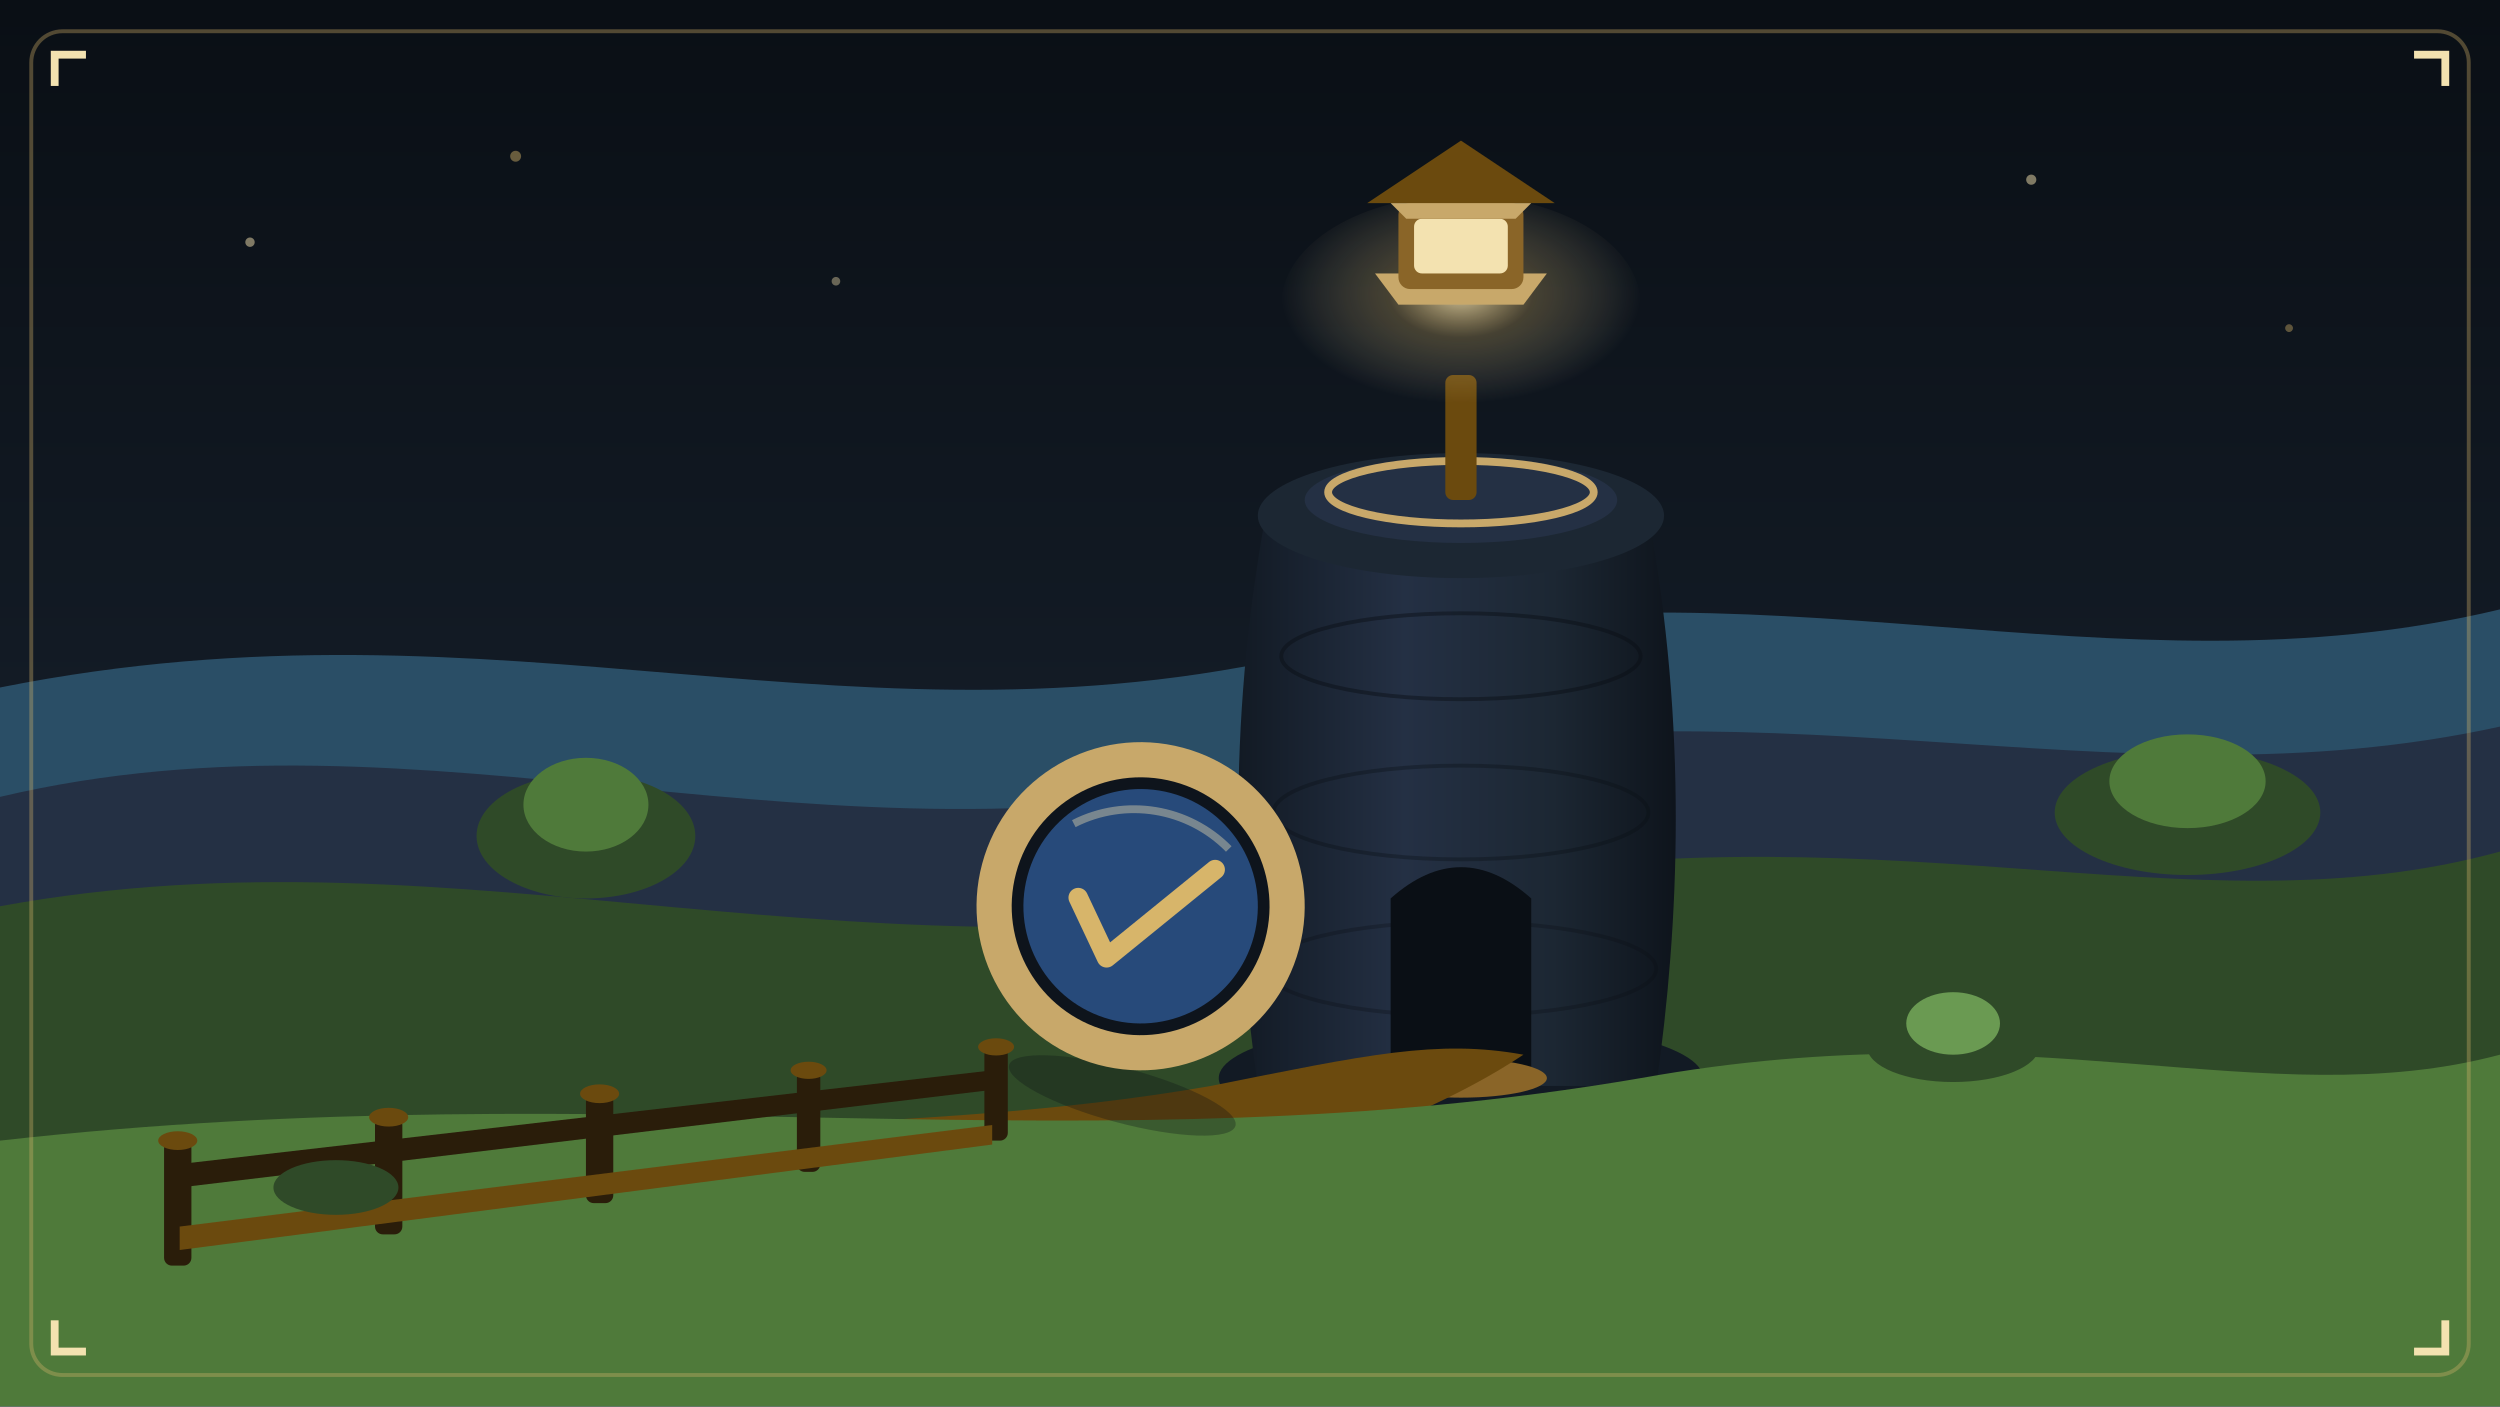
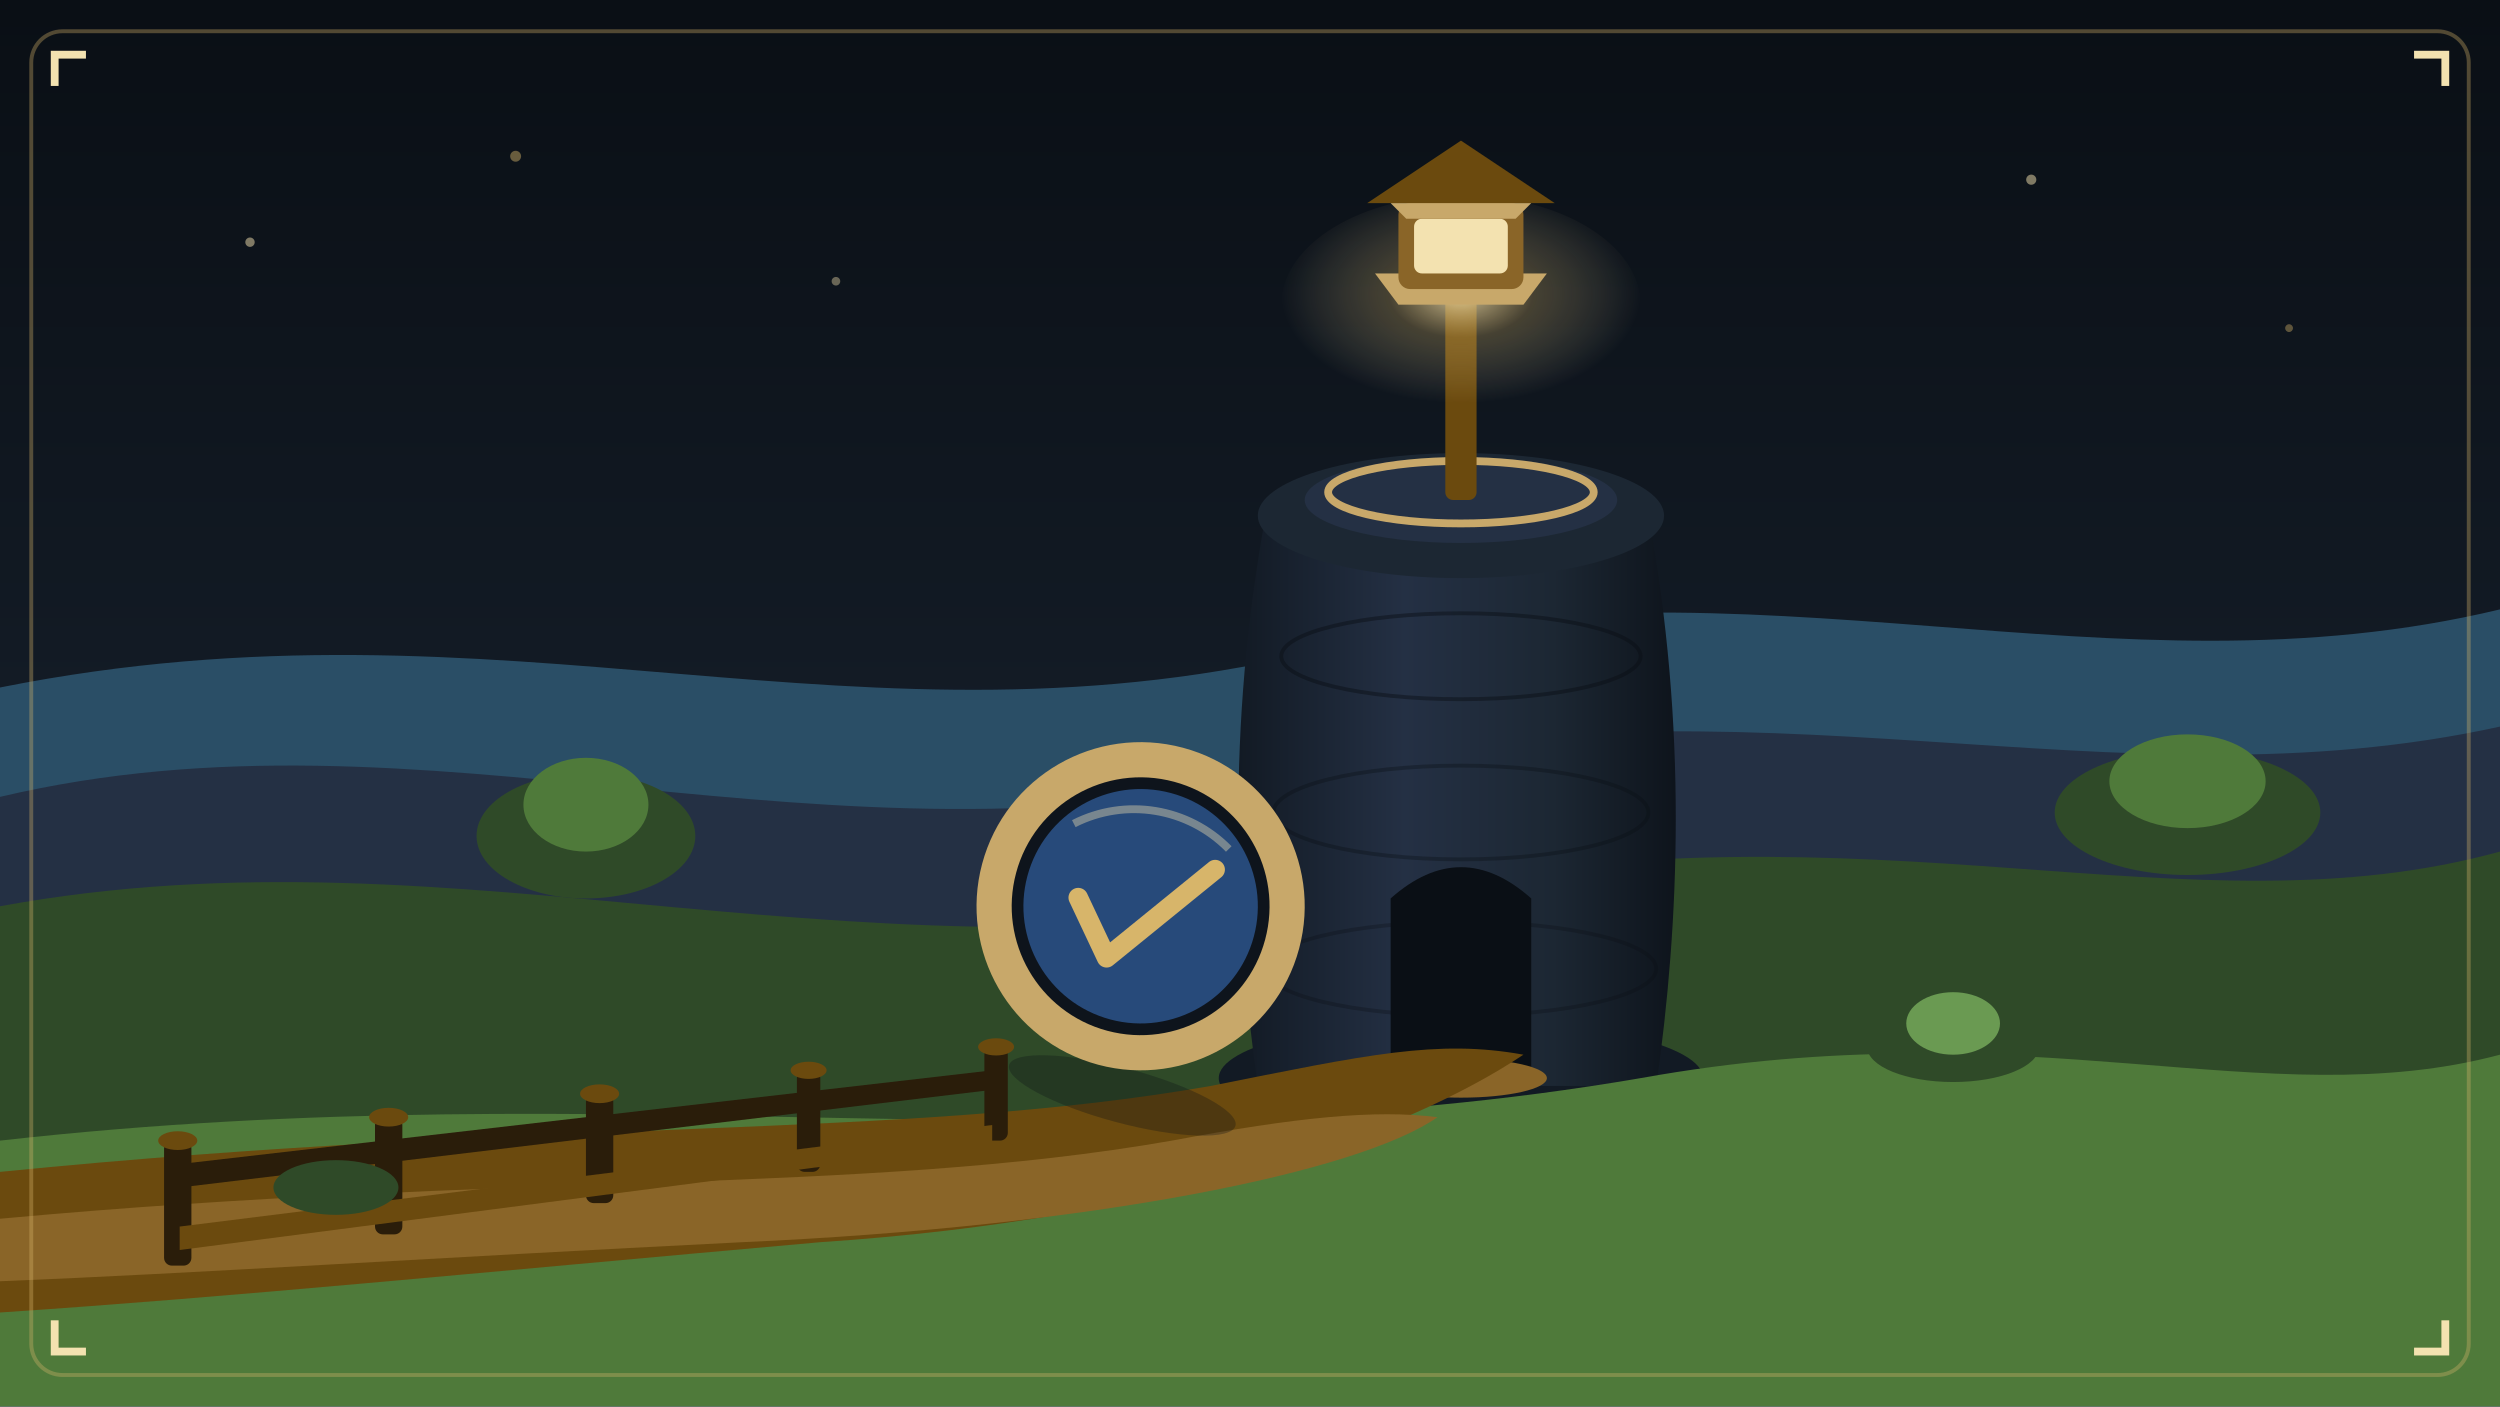
<svg xmlns="http://www.w3.org/2000/svg" viewBox="0 0 640 360">
  <defs>
    <linearGradient id="as-sky" x1="0" y1="0" x2="0" y2="1">
      <stop offset="0" stop-color="#0a0f15" />
      <stop offset="0.46" stop-color="#121a24" />
      <stop offset="0.74" stop-color="#1c2733" />
      <stop offset="1" stop-color="#0e141c" />
    </linearGradient>
    <linearGradient id="as-stone" x1="0" y1="0" x2="1" y2="0">
      <stop offset="0" stop-color="#121a24" />
      <stop offset="0.38" stop-color="#243044" />
      <stop offset="0.72" stop-color="#1c2733" />
      <stop offset="1" stop-color="#0e141c" />
    </linearGradient>
    <radialGradient id="as-lamp" cx="0.5" cy="0.45" r="0.5">
      <stop offset="0" stop-color="#f3e2b0" stop-opacity="0.85" />
      <stop offset="0.4" stop-color="#d7b56a" stop-opacity="0.28" />
      <stop offset="1" stop-color="#f3e2b0" stop-opacity="0" />
    </radialGradient>
    <clipPath id="as-shaft">
      <path d="M324 132C314 186 316 236 322 278H424C430 236 432 186 422 132Z" />
    </clipPath>
  </defs>
  <rect width="640" height="360" fill="url(#as-sky)" />
  <circle cx="64" cy="62" r="1.2" fill="#f3e2b0" opacity="0.5" />
  <circle cx="132" cy="40" r="1.4" fill="#d7b56a" opacity="0.45" />
  <circle cx="214" cy="72" r="1.1" fill="#f3e2b0" opacity="0.4" />
  <circle cx="520" cy="46" r="1.3" fill="#f3e2b0" opacity="0.5" />
  <circle cx="586" cy="84" r="1" fill="#d7b56a" opacity="0.4" />
  <path d="M0 176C130 150 220 196 340 166C450 140 540 180 640 156V360H0Z" fill="#2a4e66" />
  <path d="M0 204C110 178 210 226 330 198C450 170 540 208 640 186V360H0Z" fill="#243044" />
  <path d="M0 232C120 210 220 256 360 228C480 204 560 240 640 218V360H0Z" fill="#2f4a28" />
  <ellipse cx="150" cy="214" rx="28" ry="16" fill="#2f4a28" />
  <ellipse cx="150" cy="206" rx="16" ry="12" fill="#4f7a3a" />
  <ellipse cx="560" cy="208" rx="34" ry="16" fill="#2f4a28" />
  <ellipse cx="560" cy="200" rx="20" ry="12" fill="#4f7a3a" />
  <ellipse cx="374" cy="286" rx="78" ry="12" fill="#0a0f15" opacity="0.35" />
  <ellipse cx="374" cy="276" rx="62" ry="15" fill="#121a24" />
  <g clip-path="url(#as-shaft)">
    <path d="M324 132C314 186 316 236 322 278H424C430 236 432 186 422 132Z" fill="url(#as-stone)" />
    <ellipse cx="374" cy="86" rx="70" ry="40" fill="url(#as-lamp)" />
    <ellipse cx="374" cy="168" rx="46" ry="11" fill="none" stroke="#0a0f15" stroke-opacity="0.45" />
    <ellipse cx="374" cy="208" rx="48" ry="12" fill="none" stroke="#0a0f15" stroke-opacity="0.35" />
    <ellipse cx="374" cy="248" rx="50" ry="12" fill="none" stroke="#0a0f15" stroke-opacity="0.3" />
  </g>
  <ellipse cx="374" cy="132" rx="52" ry="16" fill="#1c2733" />
  <ellipse cx="374" cy="128" rx="40" ry="11" fill="#243044" />
  <ellipse cx="374" cy="126" rx="34" ry="8" fill="none" stroke="#c8a86a" stroke-width="2" />
  <path d="M356 274V230Q374 214 392 230V274Z" fill="#0a0f15" />
  <ellipse cx="374" cy="276" rx="22" ry="5" fill="#8a6528" />
-   <rect x="370" y="96" width="8" height="32" rx="2" fill="#6b4a0e" />
+   <rect x="370" y="76" width="8" height="52" rx="2" fill="#6b4a0e" />
  <ellipse cx="374" cy="78" rx="46" ry="28" fill="url(#as-lamp)" />
  <path d="M352 70H396L390 78H358Z" fill="#c8a86a" />
  <rect x="358" y="52" width="32" height="22" rx="3" fill="#8a6528" />
  <rect x="362" y="56" width="24" height="14" rx="2" fill="#f3e2b0" />
  <path d="M350 52L374 36L398 52Z" fill="#6b4a0e" />
  <path d="M356 52H392L388 56H360Z" fill="#c8a86a" />
+   <path d="M0 292C160 274 280 300 420 276C520 258 580 286 640 270V360H0Z" fill="#4f7a3a" />
  <path d="M0 300C140 286 230 292 310 278C350 270 368 266 390 270C360 290 300 312 210 318C120 326 60 332 0 336Z" fill="#6b4a0e" />
  <path d="M0 312C130 300 220 306 300 292C332 286 352 284 368 286C348 300 280 314 190 318C110 322 50 326 0 328Z" fill="#8a6528" />
-   <path d="M0 292C160 274 280 300 420 276C520 258 580 286 640 270V360H0Z" fill="#4f7a3a" />
  <g transform="translate(292 232) rotate(15)">
    <ellipse cx="8" cy="48" rx="30" ry="7" fill="#0a0f15" opacity="0.3" />
    <circle r="42" fill="#c8a86a" />
    <circle r="33" fill="#0e141c" />
    <circle r="30" fill="#274a7a" />
    <path d="M-22 -16A34 34 0 0 1 18 -20" fill="none" stroke="#f3e2b0" stroke-width="2" opacity="0.4" />
    <path d="M-16 2L-5 15L16 -14" fill="none" stroke="#d7b56a" stroke-width="5" stroke-linecap="round" stroke-linejoin="round" />
  </g>
  <g fill="#2a1d0a">
    <rect x="42" y="292" width="7" height="32" rx="2" />
    <rect x="96" y="286" width="7" height="30" rx="2" />
    <rect x="150" y="280" width="7" height="28" rx="2" />
    <rect x="204" y="274" width="6" height="26" rx="2" />
    <rect x="252" y="268" width="6" height="24" rx="2" />
  </g>
  <g fill="#6b4a0e">
    <ellipse cx="45.5" cy="292" rx="5" ry="2.4" />
    <ellipse cx="99.5" cy="286" rx="5" ry="2.4" />
    <ellipse cx="153.5" cy="280" rx="5" ry="2.4" />
    <ellipse cx="207" cy="274" rx="4.6" ry="2.2" />
    <ellipse cx="255" cy="268" rx="4.6" ry="2.2" />
  </g>
  <path d="M46 298L254 274L254 279L46 304Z" fill="#2a1d0a" />
  <path d="M46 314L254 288L254 293L46 320Z" fill="#6b4a0e" />
  <ellipse cx="86" cy="304" rx="16" ry="7" fill="#2f4a28" />
  <ellipse cx="500" cy="268" rx="22" ry="9" fill="#2f4a28" />
  <ellipse cx="500" cy="262" rx="12" ry="8" fill="#6a9a52" />
  <rect x="8" y="8" width="624" height="344" rx="8" fill="none" stroke="#d7b56a" stroke-opacity="0.35" stroke-width="1" />
  <g fill="none" stroke="#f3e2b0" stroke-width="2" stroke-linejoin="miter">
    <path d="M14 22V14h8" />
    <path d="M618 14h8v8" />
    <path d="M14 338v8h8" />
    <path d="M626 338v8h-8" />
  </g>
</svg>
